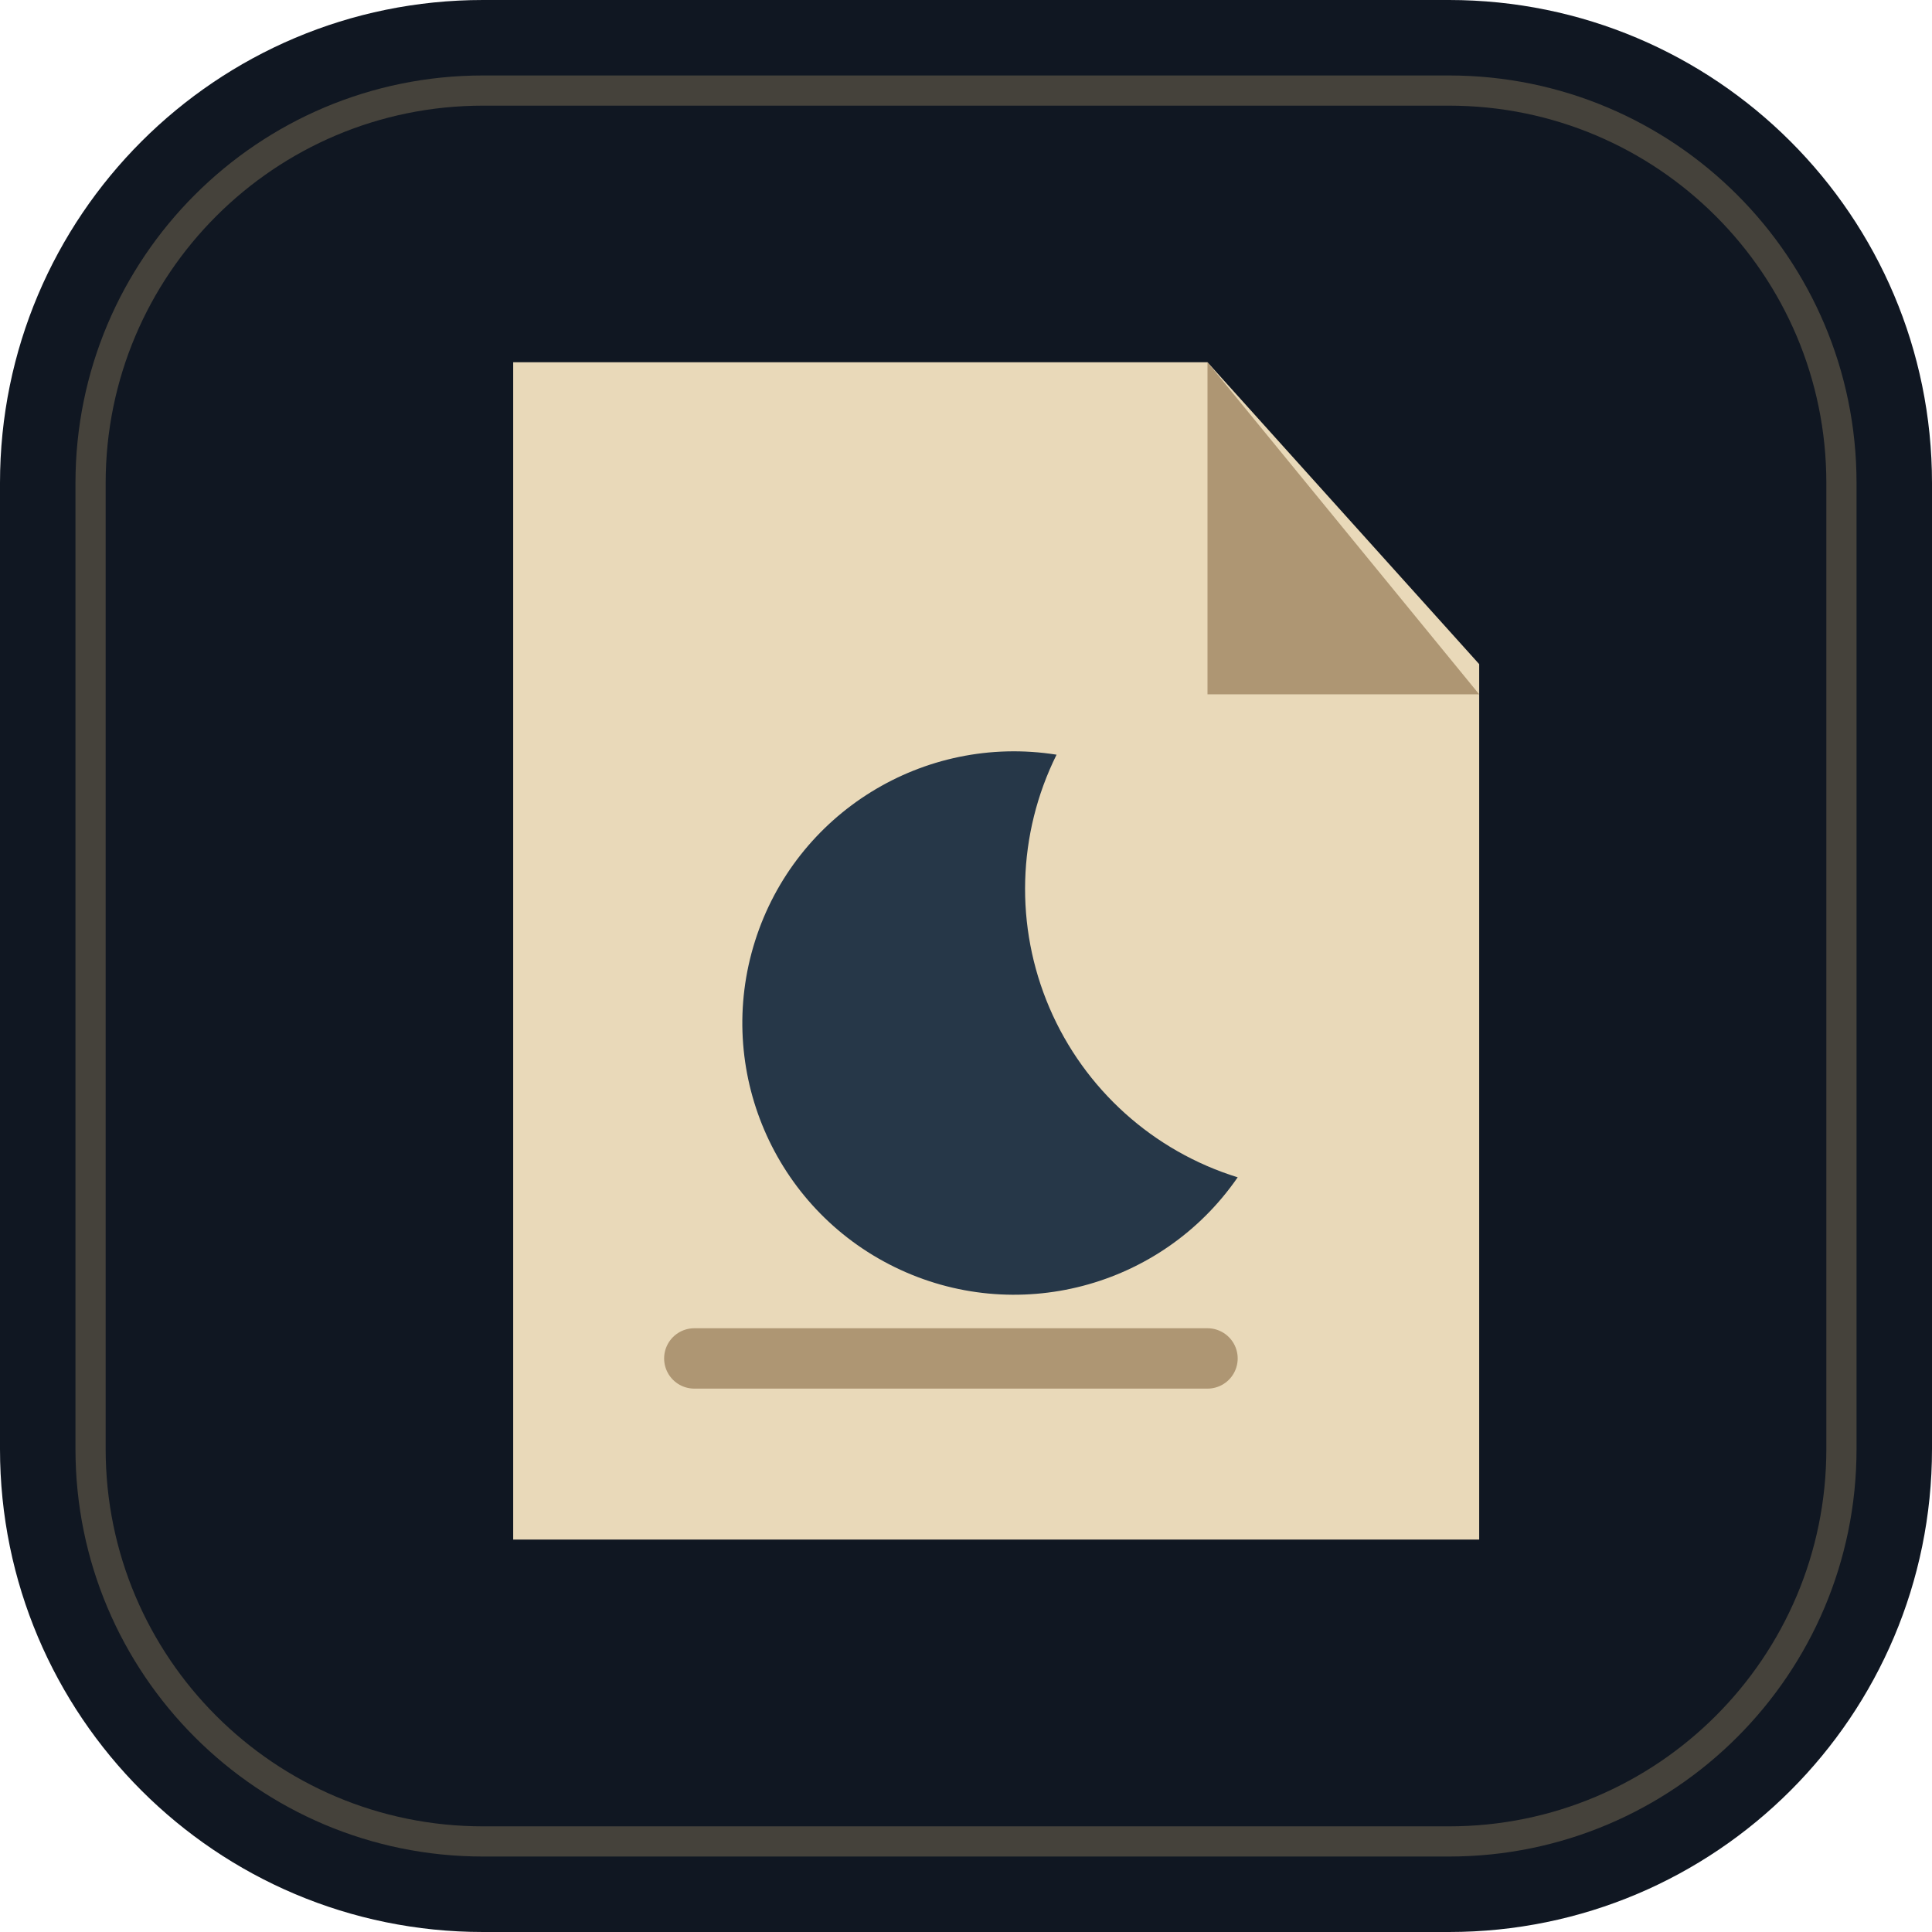
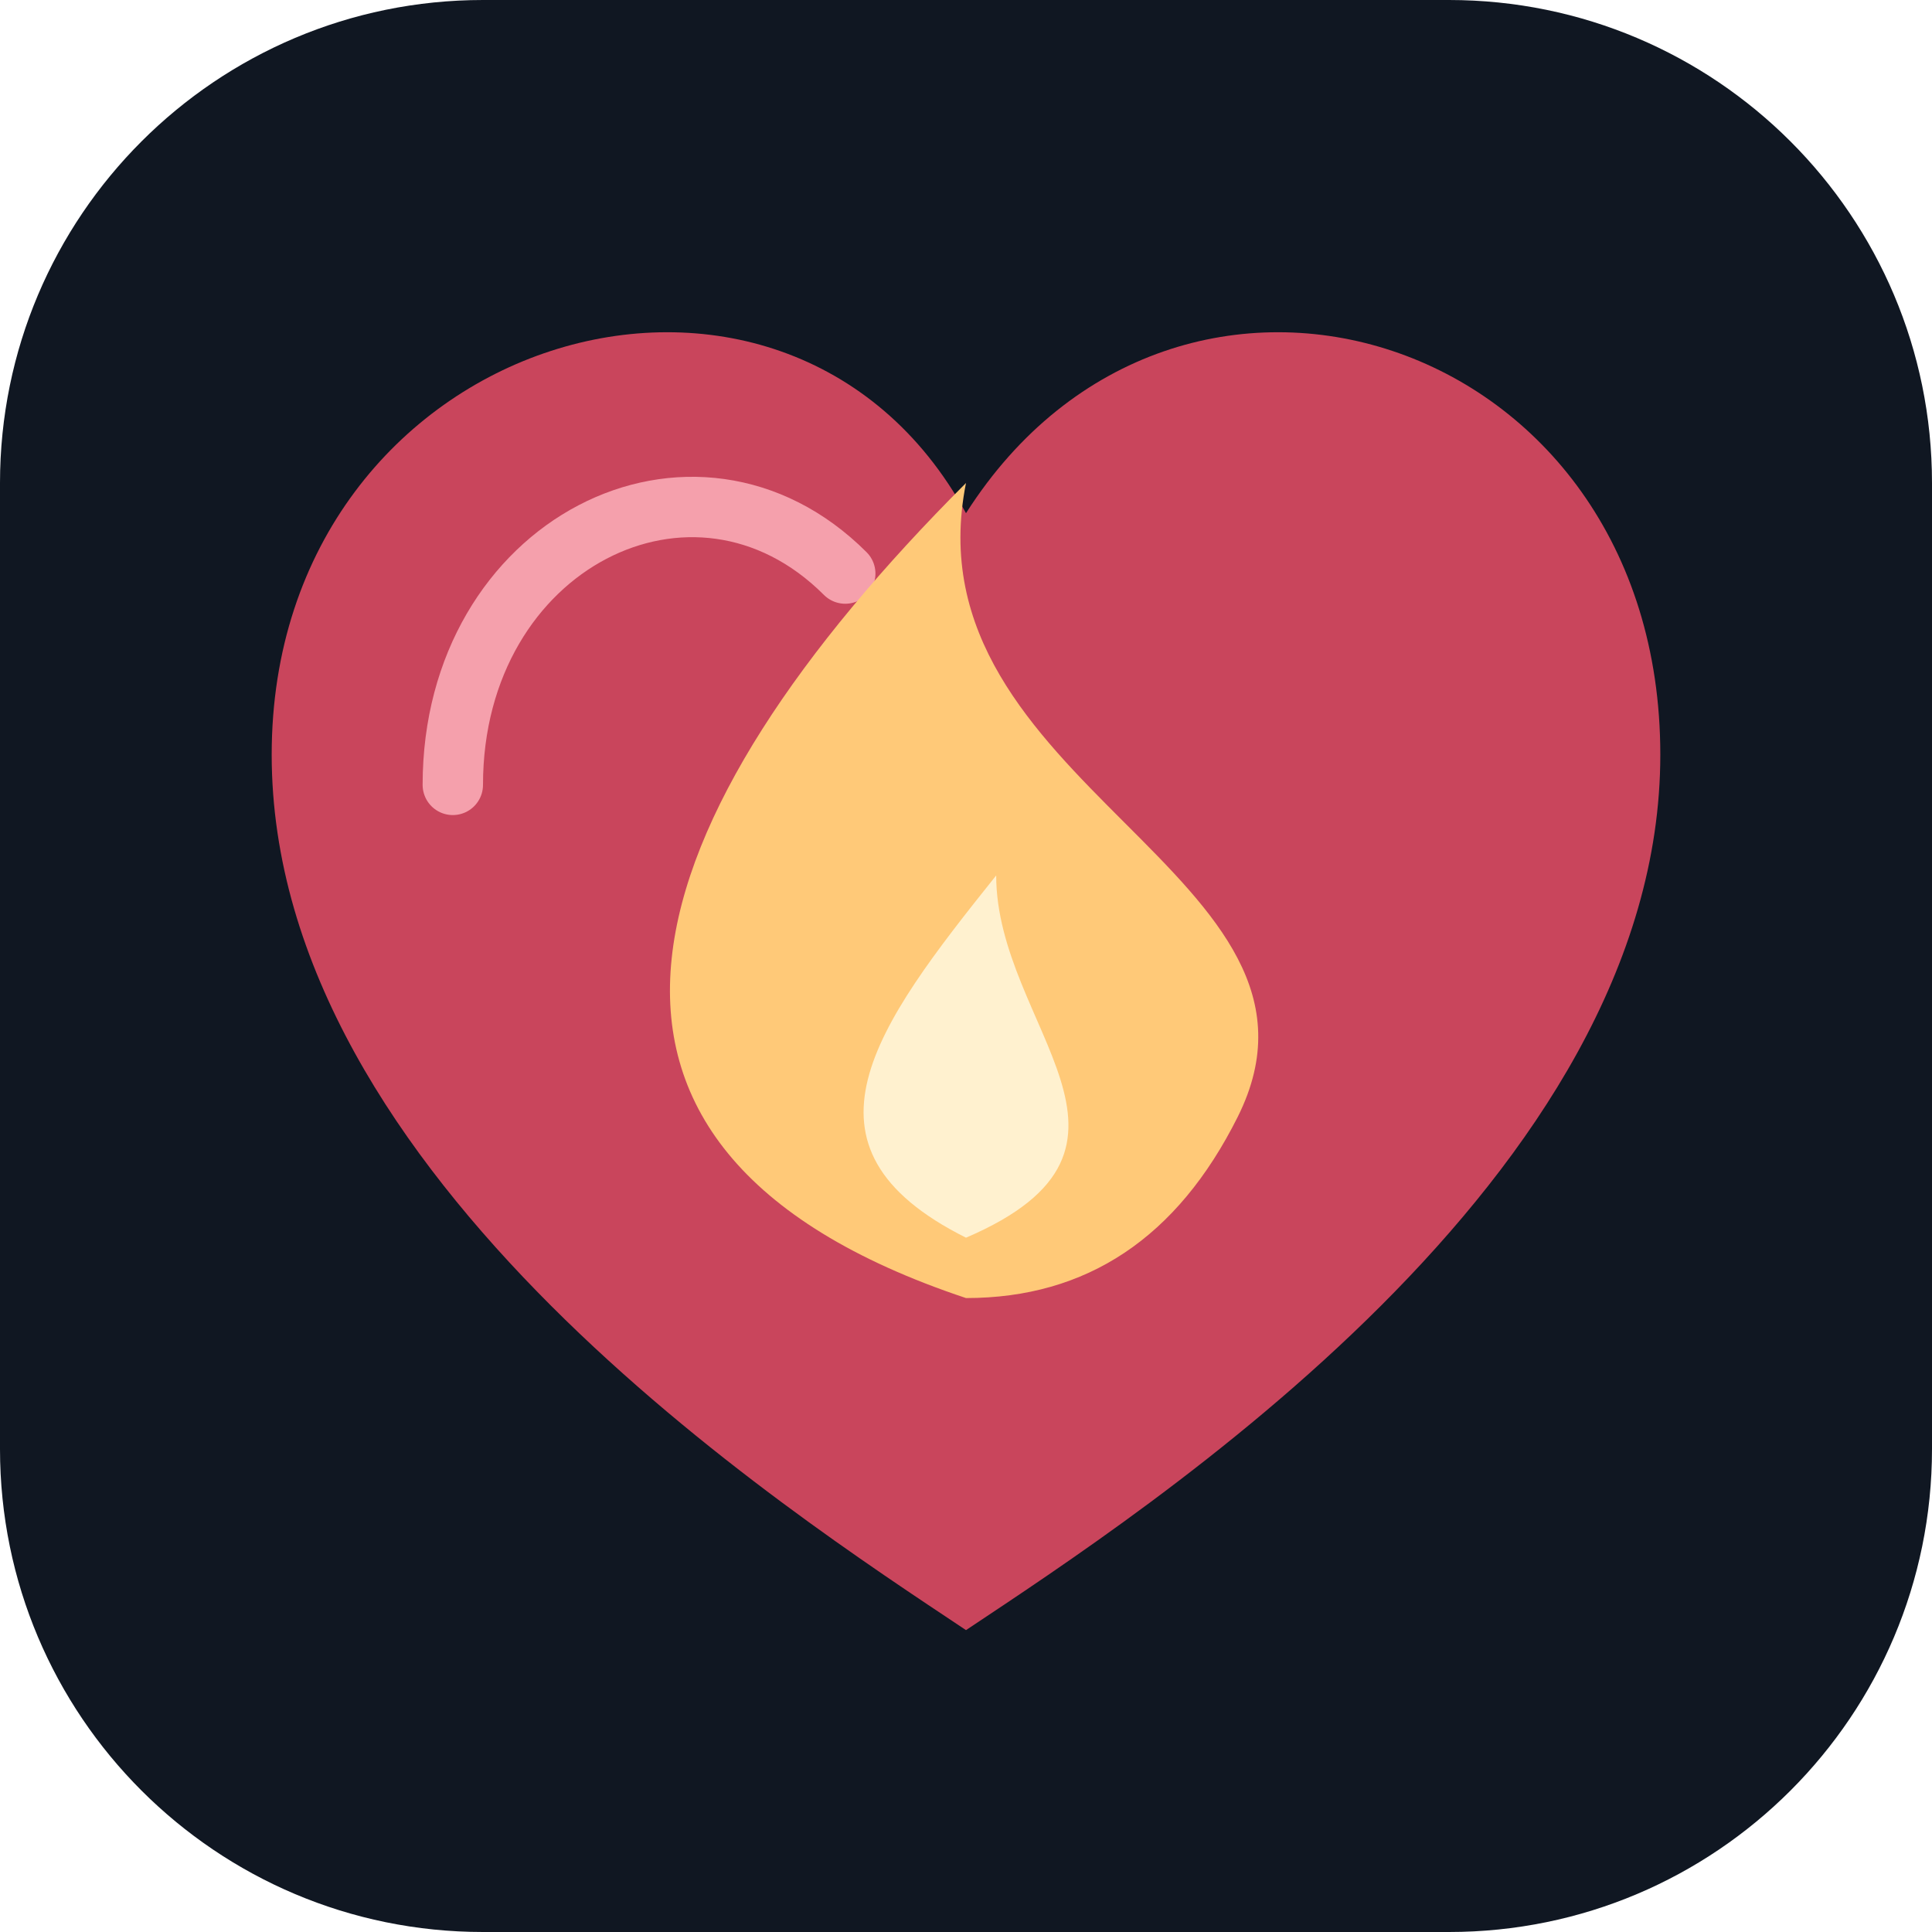
<svg xmlns="http://www.w3.org/2000/svg" viewBox="0 0 64 64" fill="none">
  <rect width="64" height="64" rx="16" fill="#101722" />
-   <rect x="3" y="3" width="58" height="58" rx="13" stroke="#c3a875" stroke-opacity=".3" />
-   <path d="M17 12h23l9 10v29H17z" fill="#e9d9b9" />
-   <path d="M40 12v11h9" fill="#ae9673" />
-   <path d="M35 25a9 9 0 1 0 6 14 10 10 0 0 1-6-14Z" fill="#263748" />
-   <path d="M23 45h17" stroke="#ae9673" stroke-width="2" stroke-linecap="round" />
+   <path d="M32 54C26 50 9 39 9 25c0-14 17-19 23-8 7-11 23-6 23 8 0 14-17 25-23 29Z" fill="#c9455c" />
+   <path d="M15 26c0-8 8-12 13-7" stroke="#f5a0ac" stroke-width="2" stroke-linecap="round" />
+   <path d="M32 43c-15-5-11-16 0-27-2 10 13 13 9 21-2 4-5 6-9 6Z" fill="#ffc978" />
+   <path d="M32 41c-6-3-3-7 1-12 0 5 6 9-1 12Z" fill="#fff1cf" />
</svg>
